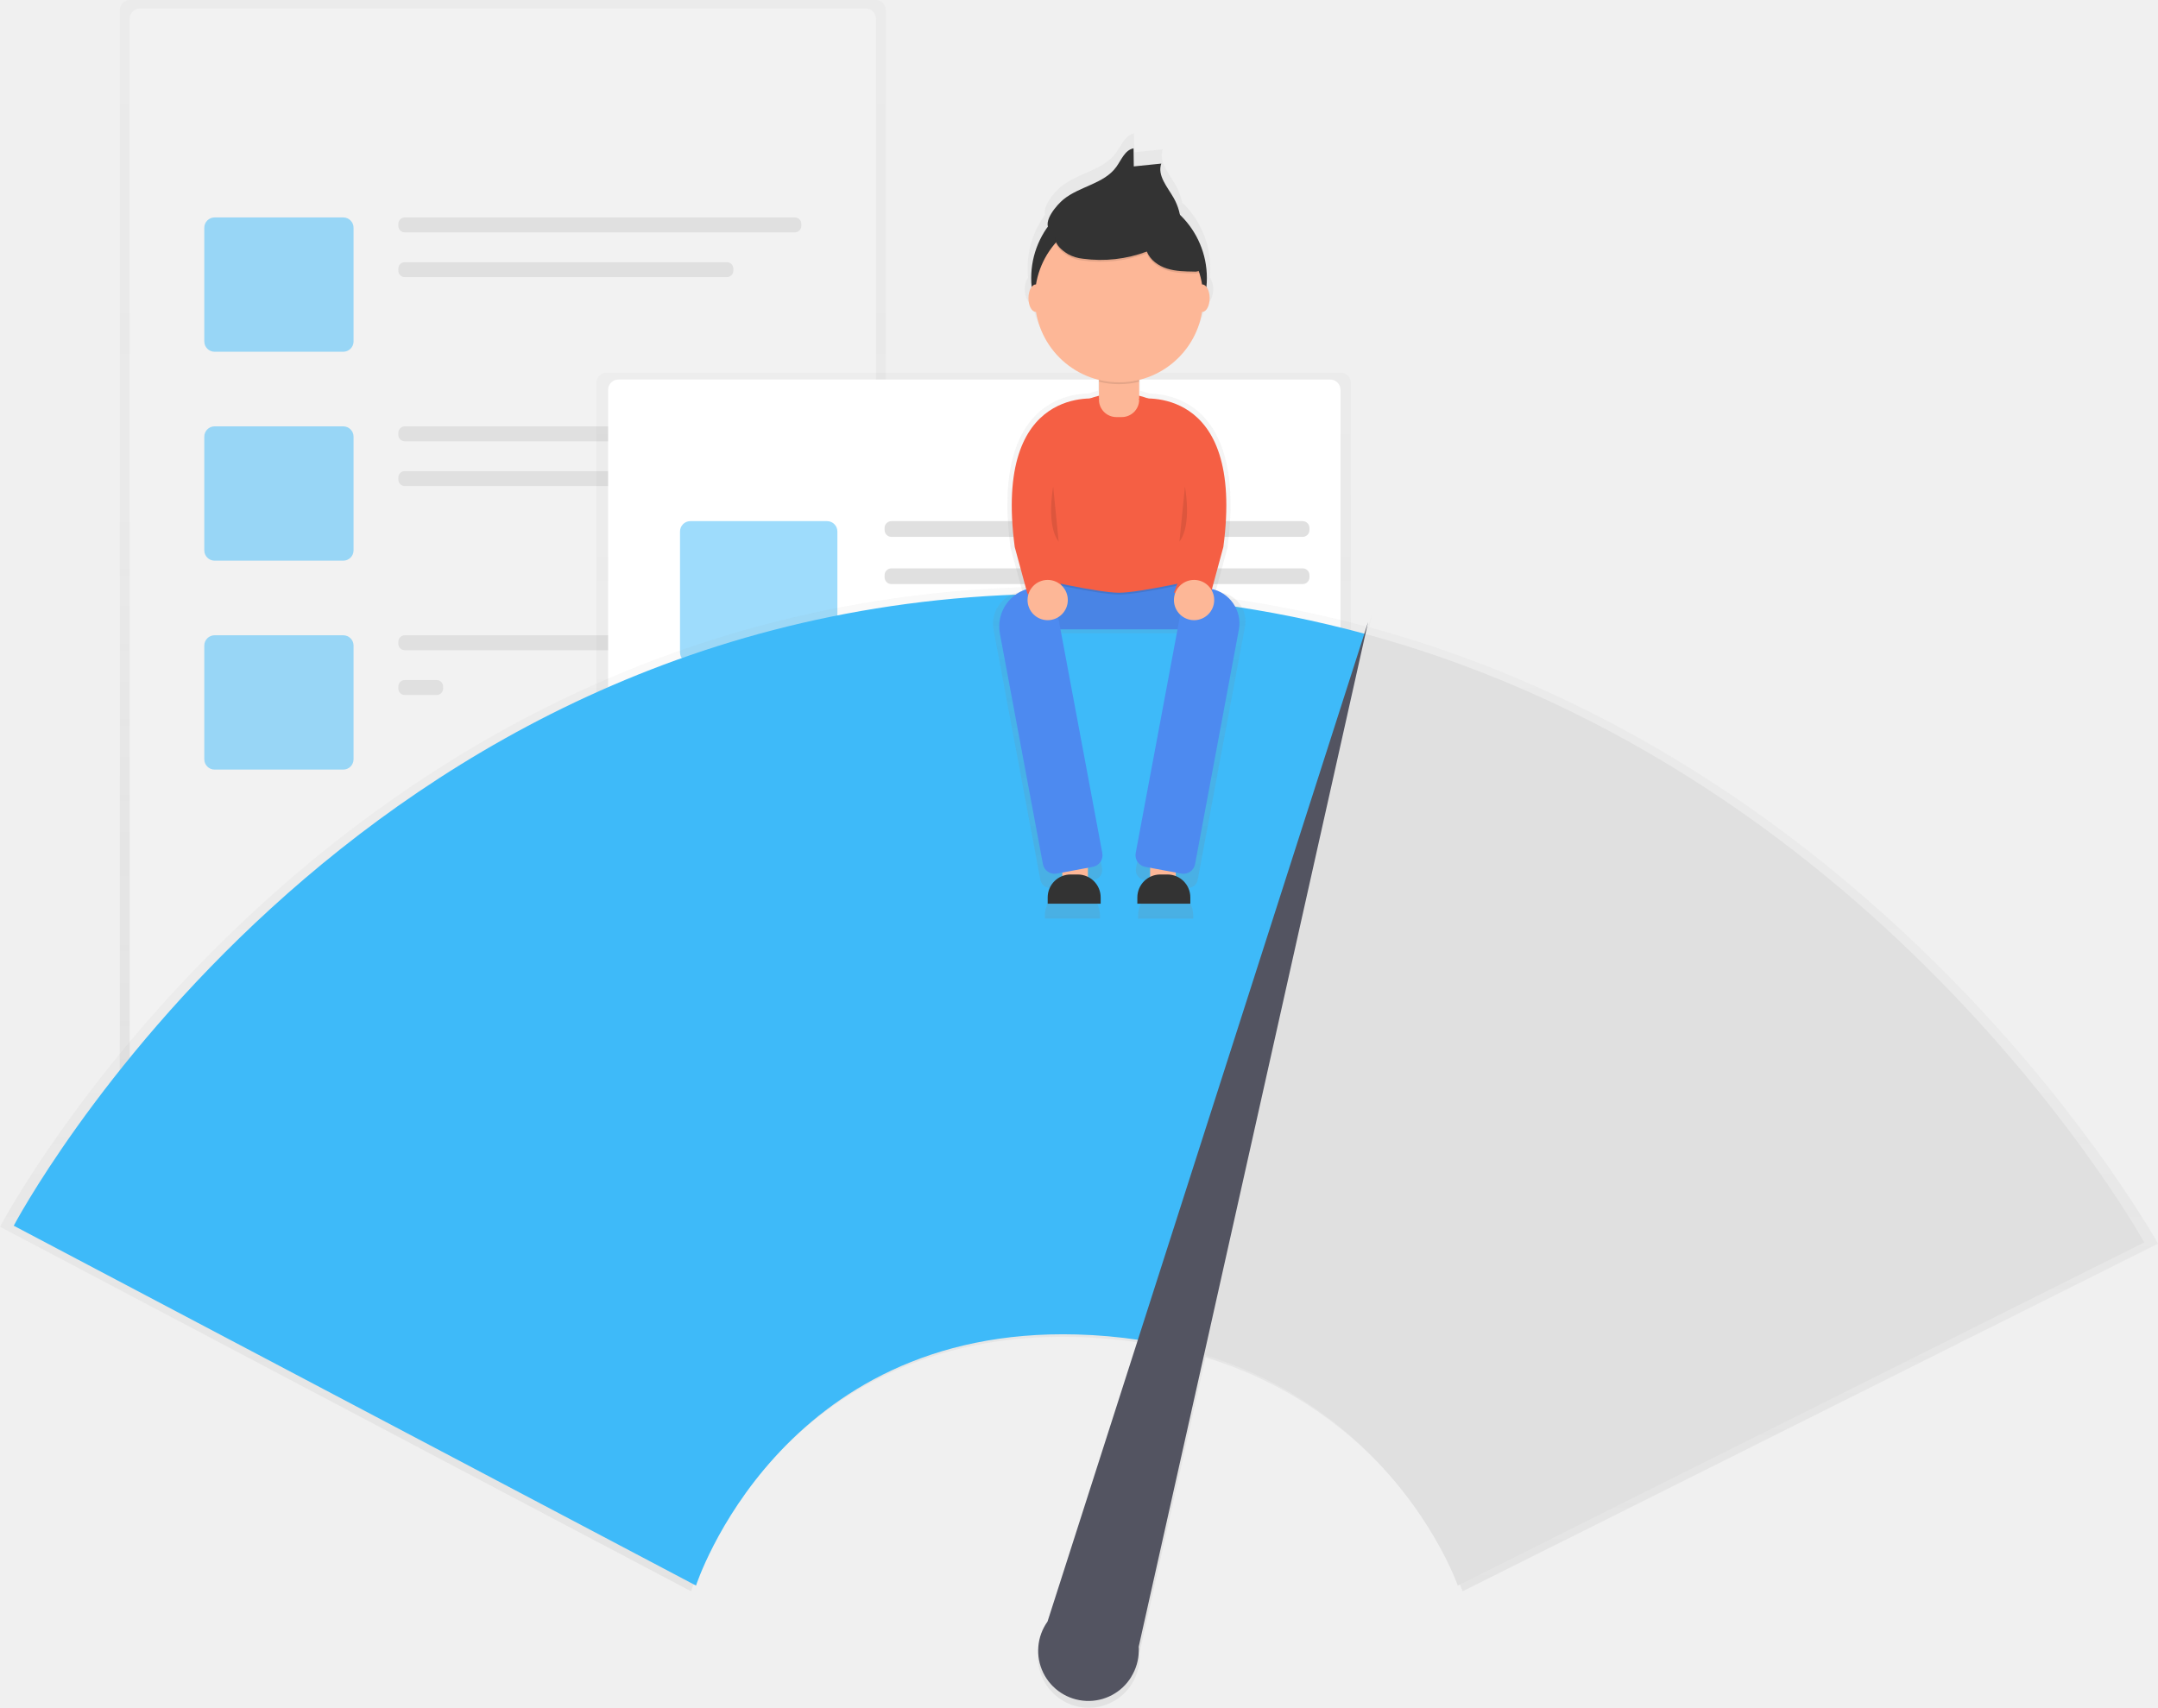
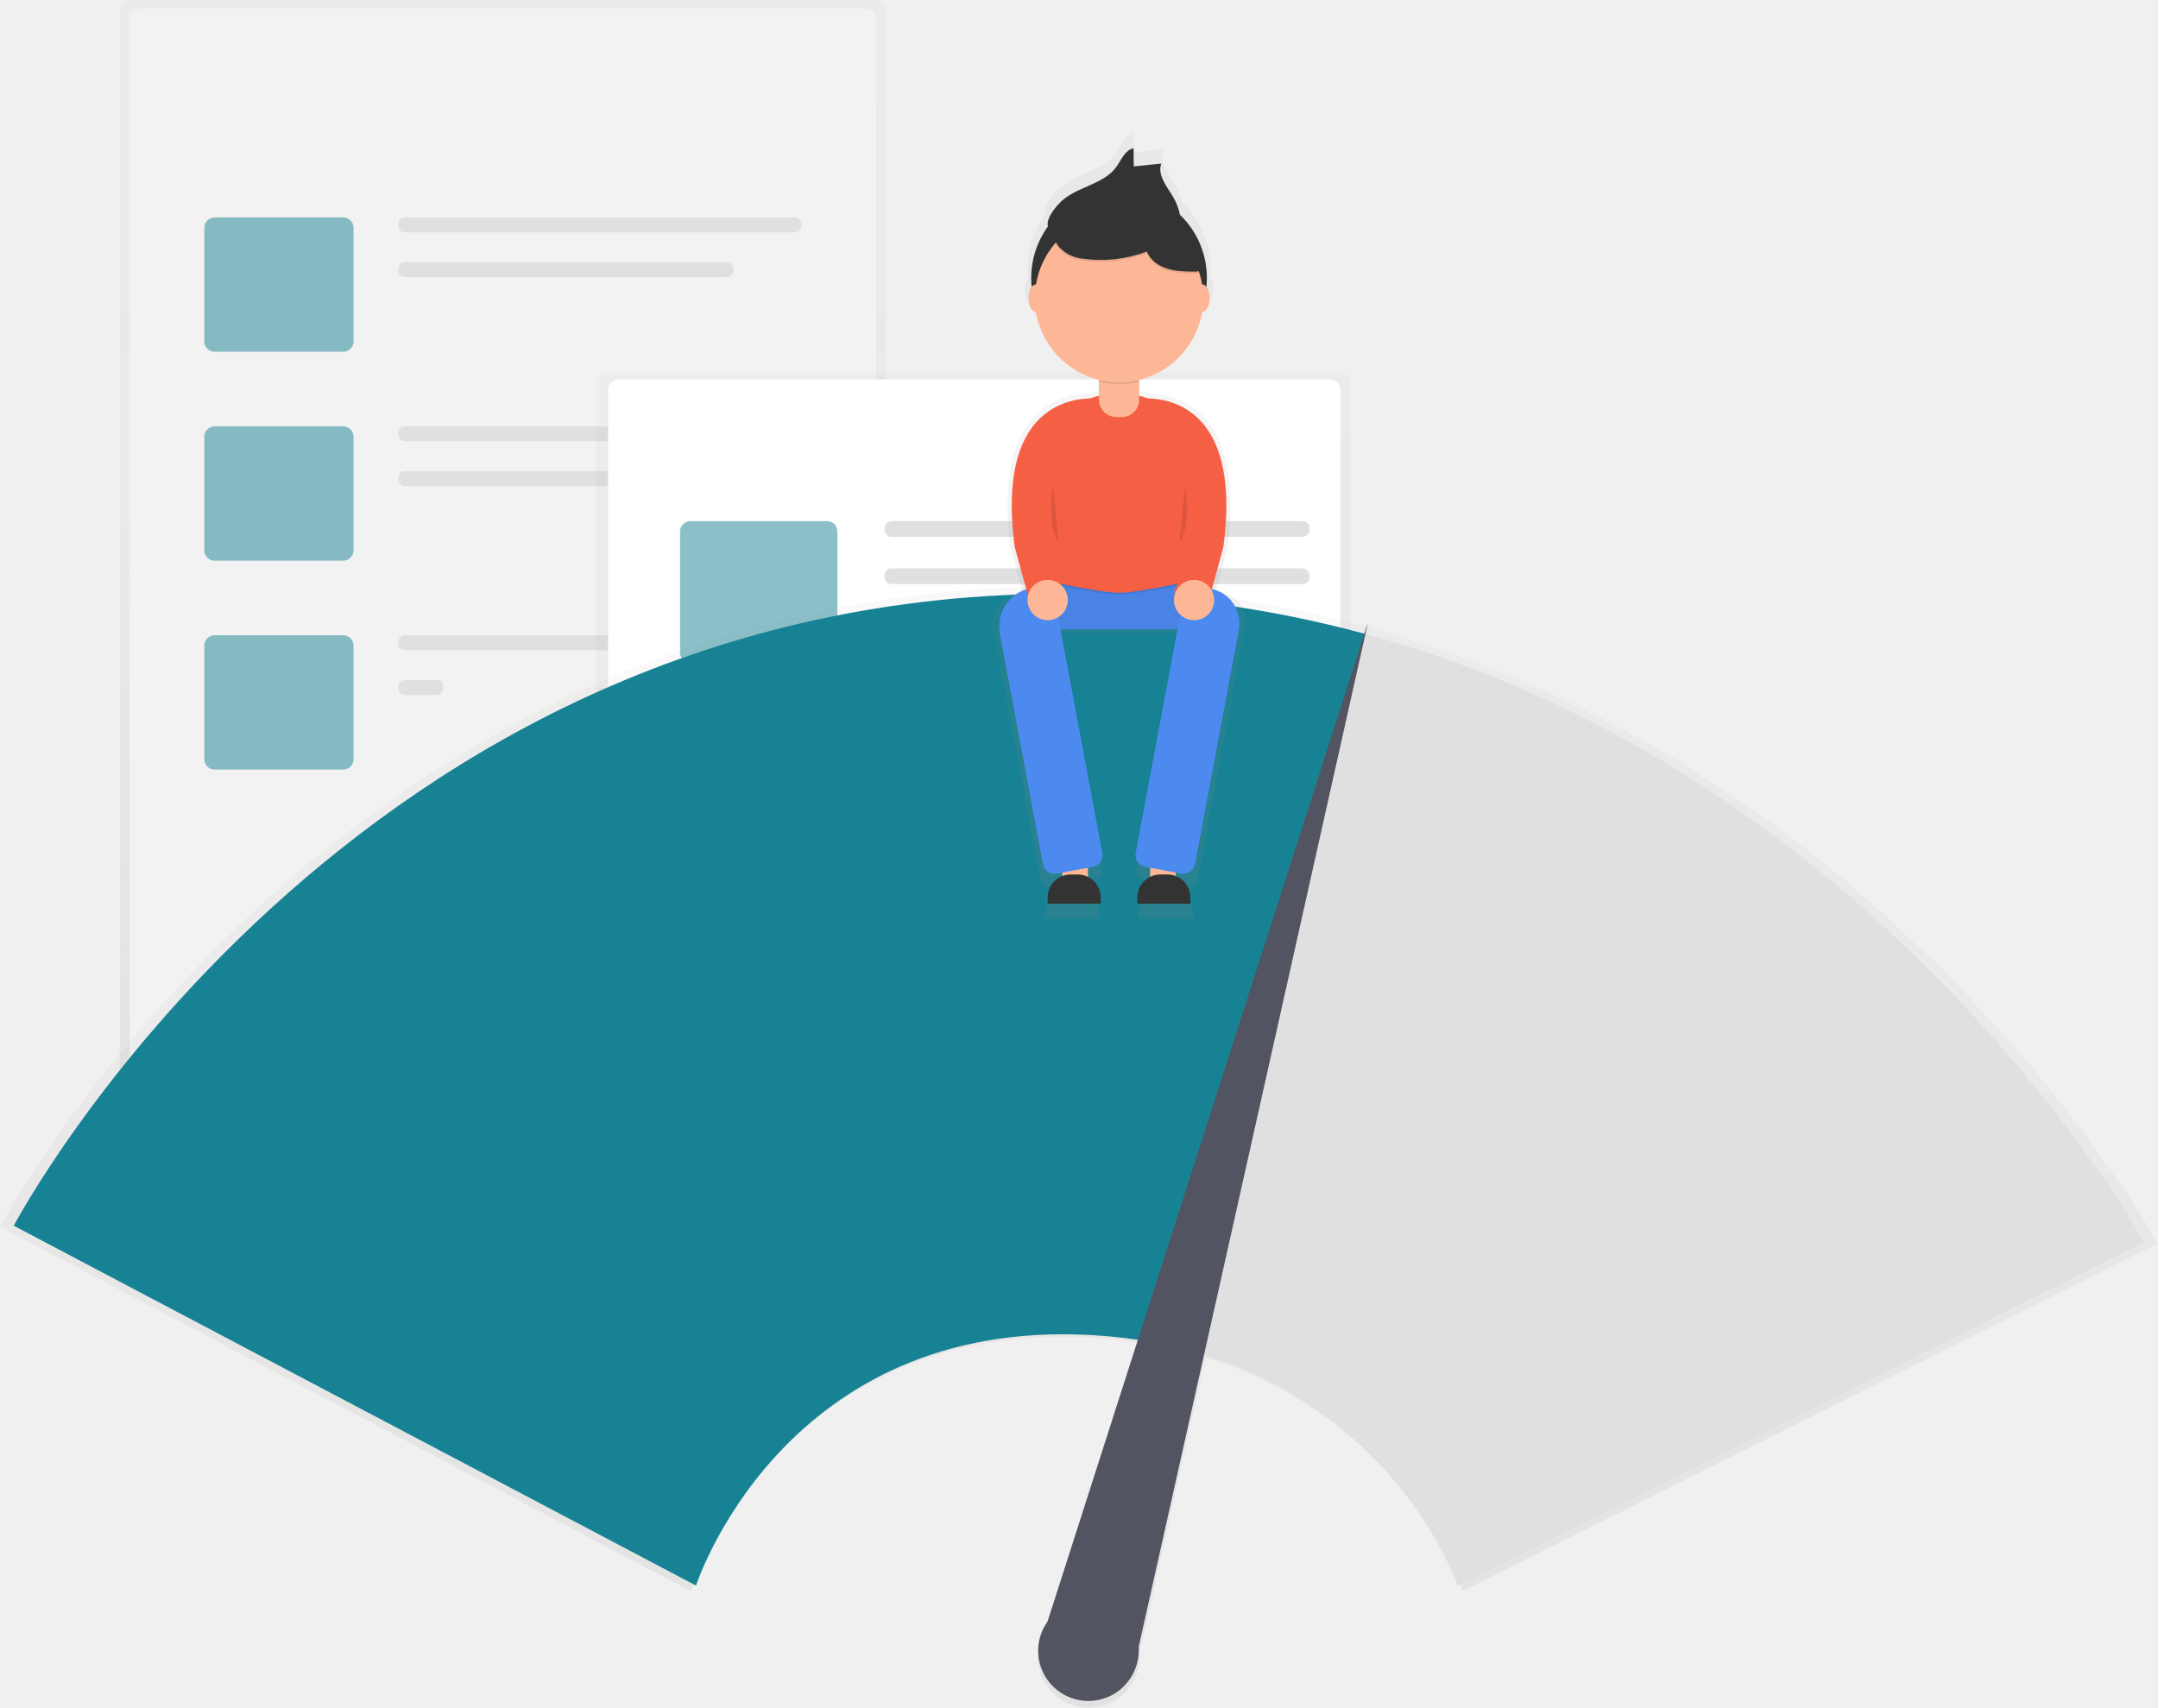
<svg xmlns="http://www.w3.org/2000/svg" xmlns:xlink="http://www.w3.org/1999/xlink" id="f130f8b3-b494-408e-9d23-4781bd978d43" data-name="Layer 1" width="942" height="745.6" viewBox="0 0 942 745.6">
  <defs>
    <linearGradient id="19dcf708-dd5c-44ad-a611-182aebfaf3c5" x1="219.48" y1="505.38" x2="219.48" gradientUnits="userSpaceOnUse">
      <stop offset="0" stop-color="gray" stop-opacity="0.25" />
      <stop offset="0.54" stop-color="gray" stop-opacity="0.12" />
      <stop offset="1" stop-color="gray" stop-opacity="0.1" />
    </linearGradient>
    <linearGradient id="fbcf3902-941f-4a87-a568-e80fc50a1800" x1="425.02" y1="459.78" x2="425.02" y2="162.72" xlink:href="#19dcf708-dd5c-44ad-a611-182aebfaf3c5" />
    <linearGradient id="34819b51-4aee-4e46-acb4-23489a509fb6" x1="600" y1="824.36" x2="600" y2="334.87" xlink:href="#19dcf708-dd5c-44ad-a611-182aebfaf3c5" />
    <linearGradient id="cc414fb6-c720-43be-8b52-f04b3df2ea53" x1="617.59" y1="479.82" x2="617.59" y2="137.05" xlink:href="#19dcf708-dd5c-44ad-a611-182aebfaf3c5" />
  </defs>
  <g opacity="0.5">
    <rect x="52.32" width="334.33" height="505.38" rx="4.5" ry="4.5" fill="url(#19dcf708-dd5c-44ad-a611-182aebfaf3c5)" />
  </g>
  <rect x="56.6" y="3.71" width="325.76" height="495.16" rx="4.5" ry="4.5" fill="#f2f2f2" />
  <g opacity="0.5">
-     <rect x="89.18" y="94.93" width="65.15" height="58.64" rx="4.5" ry="4.5" fill="#3ebaf9" />
+     <rect x="89.18" y="94.93" width="65.15" height="58.64" rx="4.5" ry="4.5" fill="#178294" />
  </g>
  <rect x="173.88" y="94.93" width="175.91" height="6.52" rx="2.82" ry="2.82" fill="#e0e0e0" />
  <rect x="173.88" y="114.47" width="146.23" height="6.52" rx="2.82" ry="2.82" fill="#e0e0e0" />
  <g opacity="0.5">
-     <rect x="89.18" y="186.14" width="65.15" height="58.64" rx="4.5" ry="4.5" fill="#3ebaf9" />
+     <rect x="89.18" y="186.14" width="65.15" height="58.64" rx="4.5" ry="4.5" fill="#178294" />
  </g>
  <rect x="173.88" y="186.14" width="175.91" height="6.52" rx="2.82" ry="2.82" fill="#e0e0e0" />
  <rect x="173.88" y="205.68" width="175.91" height="6.52" rx="2.82" ry="2.82" fill="#e0e0e0" />
  <g opacity="0.5">
-     <rect x="89.18" y="277.35" width="65.15" height="58.64" rx="4.5" ry="4.5" fill="#3ebaf9" />
+     <rect x="89.18" y="277.35" width="65.15" height="58.64" rx="4.5" ry="4.5" fill="#178294" />
  </g>
  <rect x="173.88" y="277.35" width="175.91" height="6.52" rx="2.82" ry="2.82" fill="#e0e0e0" />
  <rect x="173.88" y="296.9" width="19.55" height="6.52" rx="2.82" ry="2.82" fill="#e0e0e0" />
  <g opacity="0.5">
    <rect x="260.36" y="162.72" width="329.32" height="297.06" rx="4.5" ry="4.5" fill="url(#fbcf3902-941f-4a87-a568-e80fc50a1800)" />
  </g>
  <rect x="265.45" y="165.7" width="319.7" height="287.73" rx="4.5" ry="4.5" fill="#fff" />
  <g opacity="0.5">
-     <rect x="296.84" y="227.52" width="68.69" height="61.82" rx="4.5" ry="4.5" fill="#3ebaf9" />
+     <rect x="296.84" y="227.52" width="68.69" height="61.82" rx="4.5" ry="4.5" fill="#178294" />
  </g>
  <rect x="386.14" y="227.52" width="185.46" height="6.87" rx="2.98" ry="2.98" fill="#e0e0e0" />
  <rect x="386.14" y="248.13" width="185.46" height="6.87" rx="2.98" ry="2.98" fill="#e0e0e0" />
  <rect x="289.97" y="322.92" width="281.63" height="6.87" rx="2.98" ry="2.98" fill="#e0e0e0" />
  <rect x="289.97" y="343.53" width="281.63" height="6.87" rx="2.98" ry="2.98" fill="#e0e0e0" />
  <rect x="289.97" y="371" width="281.63" height="6.87" rx="2.98" ry="2.98" fill="#e0e0e0" />
  <rect x="289.97" y="391.61" width="212.94" height="6.87" rx="2.98" ry="2.98" fill="#e0e0e0" />
  <g opacity="0.5">
    <path d="M726.64,352.64h0l1.17-5.22-1.64,5.1a510.06,510.06,0,0,0-130.8-17.64C277.05,333,129,614.33,129,614.33L430.66,773.49s37-114.74,168.41-111a226.18,226.18,0,0,1,27,2.36L586.09,789.38a22.2,22.2,0,1,0,37.07,24.4h0l0-.06a22.07,22.07,0,0,0,3.27-11.2c0-.67,0-1.34-.07-2l28.9-129.14c86.1,26.48,112.19,102.1,112.19,102.1L1071,621.73S957,415.2,726.64,352.64Z" transform="translate(-129 -78.76)" fill="url(#34819b51-4aee-4e46-acb4-23489a509fb6)" />
  </g>
-   <path d="M595.43,338C281.17,336.17,135,613.89,135,613.89L432.82,771s36.54-113.28,166.27-109.63a223.22,223.22,0,0,1,27.29,2.42L725,355.54A503.55,503.55,0,0,0,595.43,338Z" transform="translate(-129 -78.76)" fill="#3ebaf9" />
+   <path d="M595.43,338C281.17,336.17,135,613.89,135,613.89L432.82,771s36.54-113.28,166.27-109.63a223.22,223.22,0,0,1,27.29,2.42L725,355.54A503.55,503.55,0,0,0,595.43,338Z" transform="translate(-129 -78.76)" fill="#178294" />
  <path d="M725,355.54,626.38,663.82C734,680.17,765.35,771,765.35,771L1065,621.2S952.41,417.3,725,355.54Z" transform="translate(-129 -78.76)" fill="#e0e0e0" />
  <path d="M626.06,797.71,726.18,350.38,586.26,786.71a21.92,21.92,0,1,0,36.59,24.09h0v-.06a21.79,21.79,0,0,0,3.23-11.05C626.14,799,626.11,798.36,626.06,797.71Z" transform="translate(-129 -78.76)" fill="#535461" />
  <g opacity="0.7">
    <path d="M662.25,337.47l-2.62-.49,5.17-19c8.14-61-22.61-67.19-34.14-67.4a37.91,37.91,0,0,0-4.05-1.23v-7.2a38.22,38.22,0,0,0,28.55-30.86h.1c1.83,0,3.32-2.79,3.32-6.23a8.64,8.64,0,0,0-1.45-5.14q.2-2,.2-4A39.72,39.72,0,0,0,645,167.13a25.6,25.6,0,0,0-2.82-7.58c-2.83-5-7.54-10.18-5.62-15.59l-12.43,1.28-.12-8.19c-3.88.7-5.51,5.19-7.81,8.39-5.54,7.7-16.65,8.77-24,14.77-2.5,2-8.12,8.24-7.05,12.31a39.66,39.66,0,0,0-7.58,23.37q0,2,.2,4a8.64,8.64,0,0,0-1.45,5.14c0,3.44,1.49,6.23,3.32,6.23h.1a38.22,38.22,0,0,0,28.55,30.86v7.2a37.91,37.91,0,0,0-4.05,1.23c-11.53.21-42.28,6.36-34.14,67.4l5.17,19-1.23.23a14.17,14.17,0,0,0-11.33,16.53L583.14,462.9a4.29,4.29,0,0,0,5,3.43l3.59-.67v2.12a11.92,11.92,0,0,0-6.64,10.68v1.35h24.08v-1.35a11.92,11.92,0,0,0-5.81-10.23v-4.75l3.28-.61a4.29,4.29,0,0,0,3.43-5L590.93,355.29H644L624.88,457.88a4.29,4.29,0,0,0,3.43,5l3.28.61v4.75a11.92,11.92,0,0,0-5.81,10.23v1.35h24.08v-1.35a11.92,11.92,0,0,0-6.64-10.68v-2.12l3.59.67a4.29,4.29,0,0,0,5-3.43l20.64-110.56A12.75,12.75,0,0,0,662.25,337.47Z" transform="translate(-129 -78.76)" fill="url(#cc414fb6-c720-43be-8b52-f04b3df2ea53)" />
  </g>
  <rect x="463.72" y="373" width="11.18" height="15.18" fill="#fdb797" />
  <rect x="502.06" y="373" width="11.18" height="15.18" fill="#fdb797" />
  <rect x="451.74" y="248.4" width="73.49" height="26.36" fill="#4d8af0" />
  <g opacity="0.05">
    <rect x="451.74" y="248.4" width="73.49" height="26.36" />
  </g>
  <path d="M580.74,331.95s27.42,6.39,36.74,6.39,36.74-6.39,36.74-6.39v-4H580.74Z" transform="translate(-129 -78.76)" opacity="0.1" />
  <path d="M654.22,331.15s-27.42,6.39-36.74,6.39-36.74-6.39-36.74-6.39V287.22a36.74,36.74,0,0,1,36.74-36.74h0a36.74,36.74,0,0,1,36.74,36.74Z" transform="translate(-129 -78.76)" fill="#f55f44" />
  <path d="M479.7,153.34h17.57a0,0,0,0,1,0,0v21.14a7.61,7.61,0,0,1-7.61,7.61h-2.34a7.61,7.61,0,0,1-7.61-7.61V153.34A0,0,0,0,1,479.7,153.34Z" fill="#fdb797" />
  <path d="M606,457.22l-15.75,2.94a5.17,5.17,0,0,1-6-4.13L565.47,355.39a17.06,17.06,0,0,1,13.64-19.91l4.06-.76a5.17,5.17,0,0,1,6,4.13l21,112.33A5.17,5.17,0,0,1,606,457.22Z" transform="translate(-129 -78.76)" fill="#4d8af0" />
  <path d="M628.92,457.22l15.75,2.94a5.17,5.17,0,0,0,6-4.13l19.1-102.32a15.36,15.36,0,0,0-12.28-17.91l-5.74-1.07a5.17,5.17,0,0,0-6,4.13l-21,112.33A5.17,5.17,0,0,0,628.92,457.22Z" transform="translate(-129 -78.76)" fill="#4d8af0" />
  <path d="M608.7,245.42a36.77,36.77,0,0,0,17.57,0V232.9H608.7Z" transform="translate(-129 -78.76)" opacity="0.1" />
  <circle cx="488.48" cy="121.39" r="38.34" fill="#333" />
  <circle cx="488.48" cy="130.18" r="36.74" fill="#fdb797" />
  <path d="M593.22,165.82c7.07-5.77,17.76-6.8,23.08-14.21,2.21-3.08,3.78-7.41,7.51-8.08l.11,7.88,12-1.23c-1.85,5.2,2.68,10.2,5.41,15a24.66,24.66,0,0,1,3.19,11.61c-4.15,2.49-9.3-.23-13.92-1.68s-9.27-1.56-14-1.69a29.05,29.05,0,0,0-7.22.4,36.41,36.41,0,0,0-6,2.19c-3.18,1.33-13.23,6.36-16.18,3.12C583.88,175.46,590.49,168.05,593.22,165.82Z" transform="translate(-129 -78.76)" fill="#333" />
  <path d="M595.22,190.51a16.85,16.85,0,0,0,6.5,2,57.24,57.24,0,0,0,27.89-3.13c1.46,3.69,5,6.23,8.79,7.43s7.81,1.26,11.78,1.32a4.36,4.36,0,0,0,2.53-.48c1.77-1.19.91-3.93-.12-5.79l-5.12-9.28c-1.51-2.74-3.07-5.54-5.41-7.61-2.94-2.6-6.84-3.82-10.68-4.59a60.24,60.24,0,0,0-27.42.91C594.39,173.82,582.1,182.57,595.22,190.51Z" transform="translate(-129 -78.76)" opacity="0.1" />
  <path d="M595.22,189.71a16.85,16.85,0,0,0,6.5,2,57.24,57.24,0,0,0,27.89-3.13c1.46,3.69,5,6.23,8.79,7.43s7.81,1.26,11.78,1.32a4.36,4.36,0,0,0,2.53-.48c1.77-1.19.91-3.93-.12-5.79l-5.12-9.28c-1.51-2.74-3.07-5.54-5.41-7.61-2.94-2.6-6.84-3.82-10.68-4.59a60.24,60.24,0,0,0-27.42.91C594.39,173,582.1,181.78,595.22,189.71Z" transform="translate(-129 -78.76)" fill="#333" />
  <ellipse cx="524.83" cy="130.18" rx="3.2" ry="5.99" fill="#fdb797" />
  <ellipse cx="452.14" cy="130.18" rx="3.2" ry="5.99" fill="#fdb797" />
  <path d="M608.84,252.92s-46.48-7.24-36.89,64.65l5.59,20.61,16-.64s-10.38-24-4-39.94S608.84,252.92,608.84,252.92Z" transform="translate(-129 -78.76)" fill="#f55f44" />
  <path d="M626.12,252.92s46.48-7.24,36.89,64.65l-5.59,20.61-16-.64s10.38-24,4-39.94S626.12,252.92,626.12,252.92Z" transform="translate(-129 -78.76)" fill="#f55f44" />
  <circle cx="457.33" cy="261.97" r="8.79" fill="#fdb797" />
  <circle cx="521.23" cy="261.97" r="8.79" fill="#fdb797" />
  <path d="M467.37,381.79h3.09a10,10,0,0,1,10,10v2.74a0,0,0,0,1,0,0H457.33a0,0,0,0,1,0,0v-2.74A10,10,0,0,1,467.37,381.79Z" fill="#333" />
  <path d="M506.51,381.79h3.09a10,10,0,0,1,10,10v2.74a0,0,0,0,1,0,0H496.47a0,0,0,0,1,0,0v-2.74A10,10,0,0,1,506.51,381.79Z" fill="#333" />
  <path d="M588.73,291.21s-3.2,16.77,2.4,24" transform="translate(-129 -78.76)" opacity="0.1" />
  <path d="M646.24,291.21s3.2,16.77-2.4,24" transform="translate(-129 -78.76)" opacity="0.1" />
</svg>
